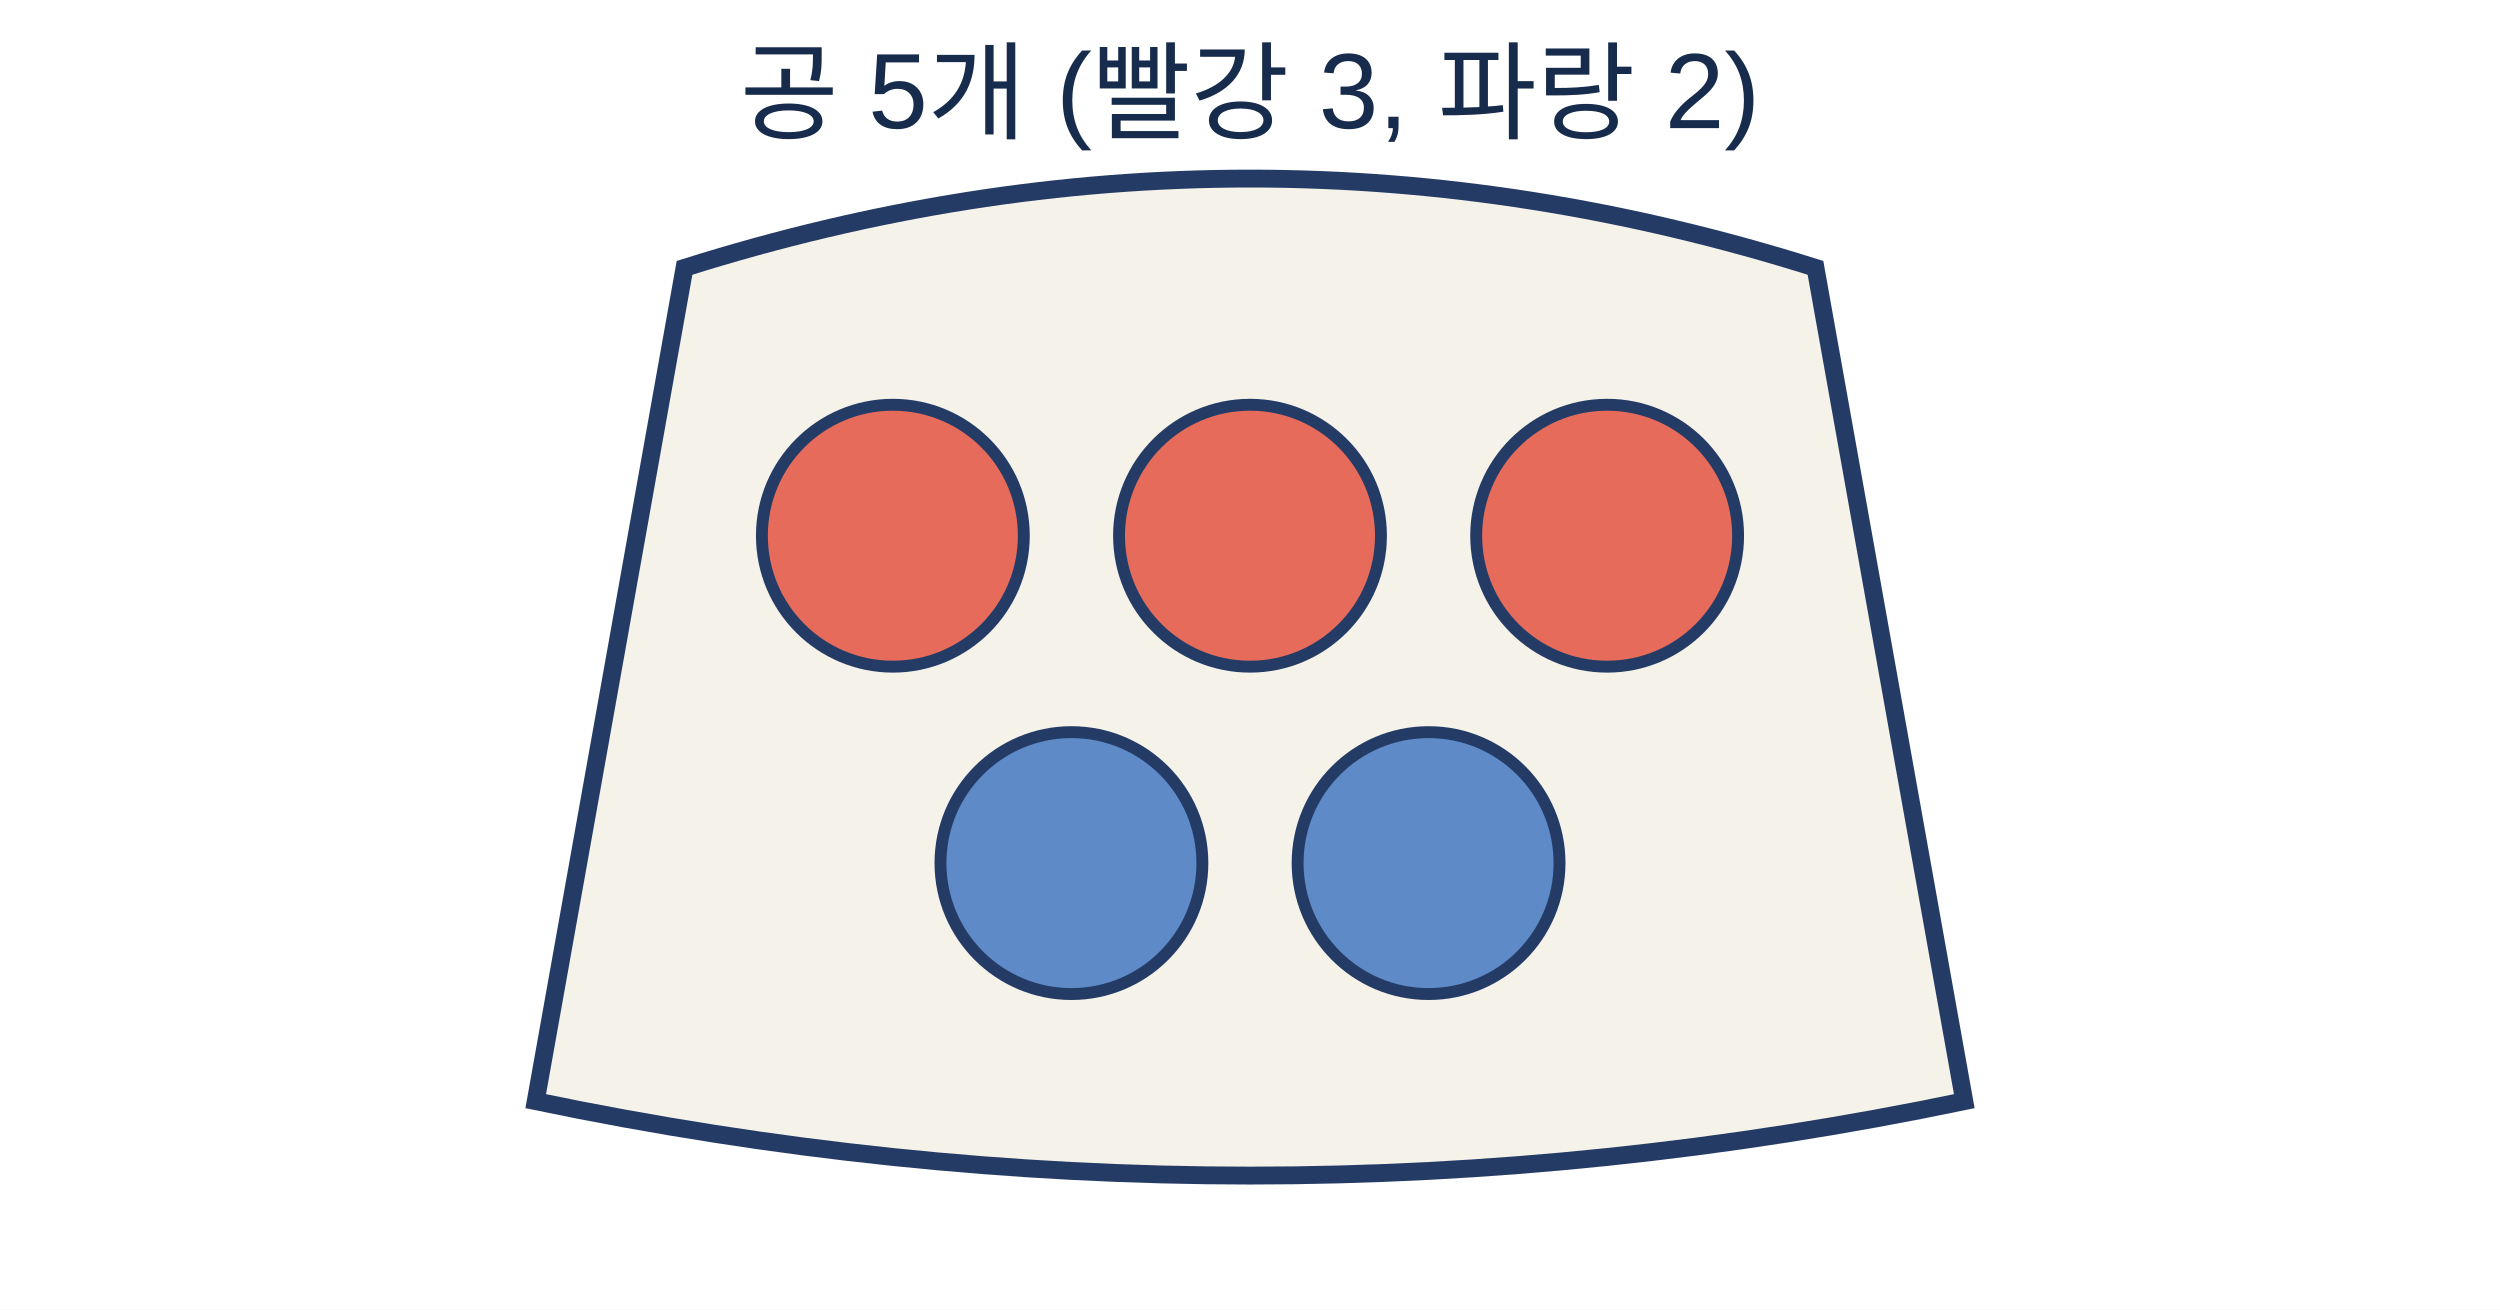
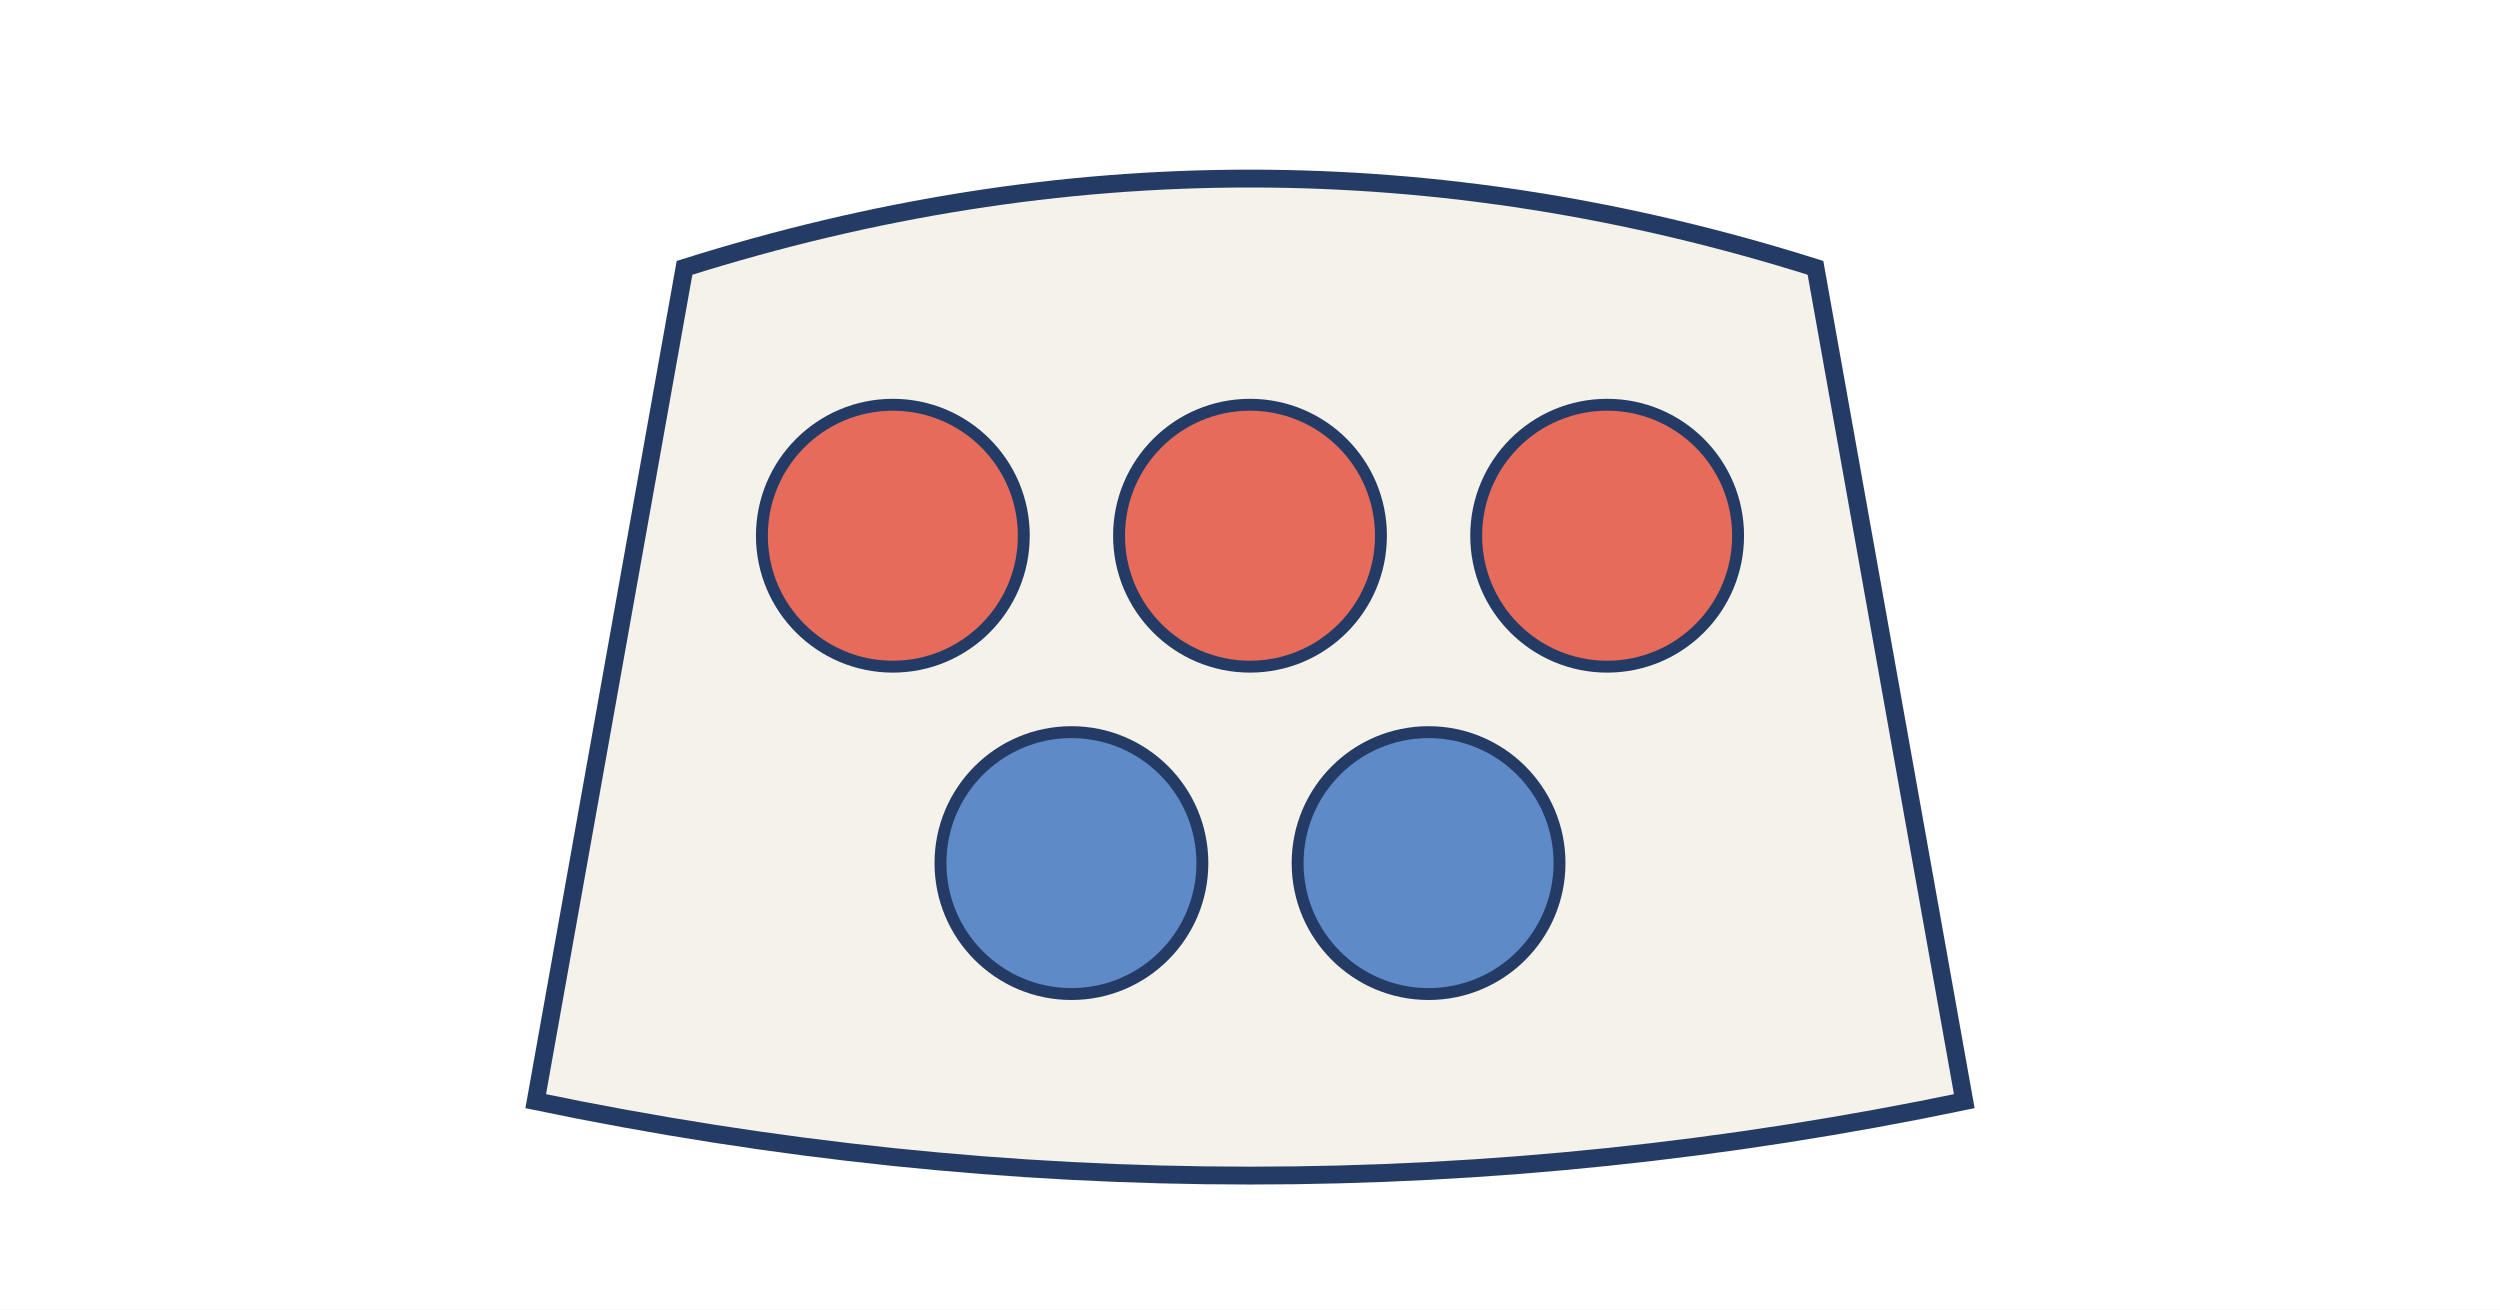
<svg xmlns="http://www.w3.org/2000/svg" viewBox="0 0 420 220">
  <rect width="420" height="220" fill="white" />
  <path d="M115 45 Q210 15 305 45 L330 185 Q210 210 90 185 Z" fill="#f5f2e9" stroke="#243b66" stroke-width="3" />
  <g stroke="#243b66" stroke-width="2">
    <circle cx="150" cy="90" r="22" fill="#e66b5b" />
    <circle cx="210" cy="90" r="22" fill="#e66b5b" />
    <circle cx="270" cy="90" r="22" fill="#e66b5b" />
    <circle cx="180" cy="145" r="22" fill="#5e8ac7" />
    <circle cx="240" cy="145" r="22" fill="#5e8ac7" />
  </g>
-   <g font-family="Arial,sans-serif" font-size="18" fill="#172b4d" text-anchor="middle">
-     <text x="210" y="22">공 5개 (빨강 3, 파랑 2)</text>
-   </g>
+   <g font-family="Arial,sans-serif" font-size="18" fill="#172b4d" text-anchor="middle" />
</svg>
